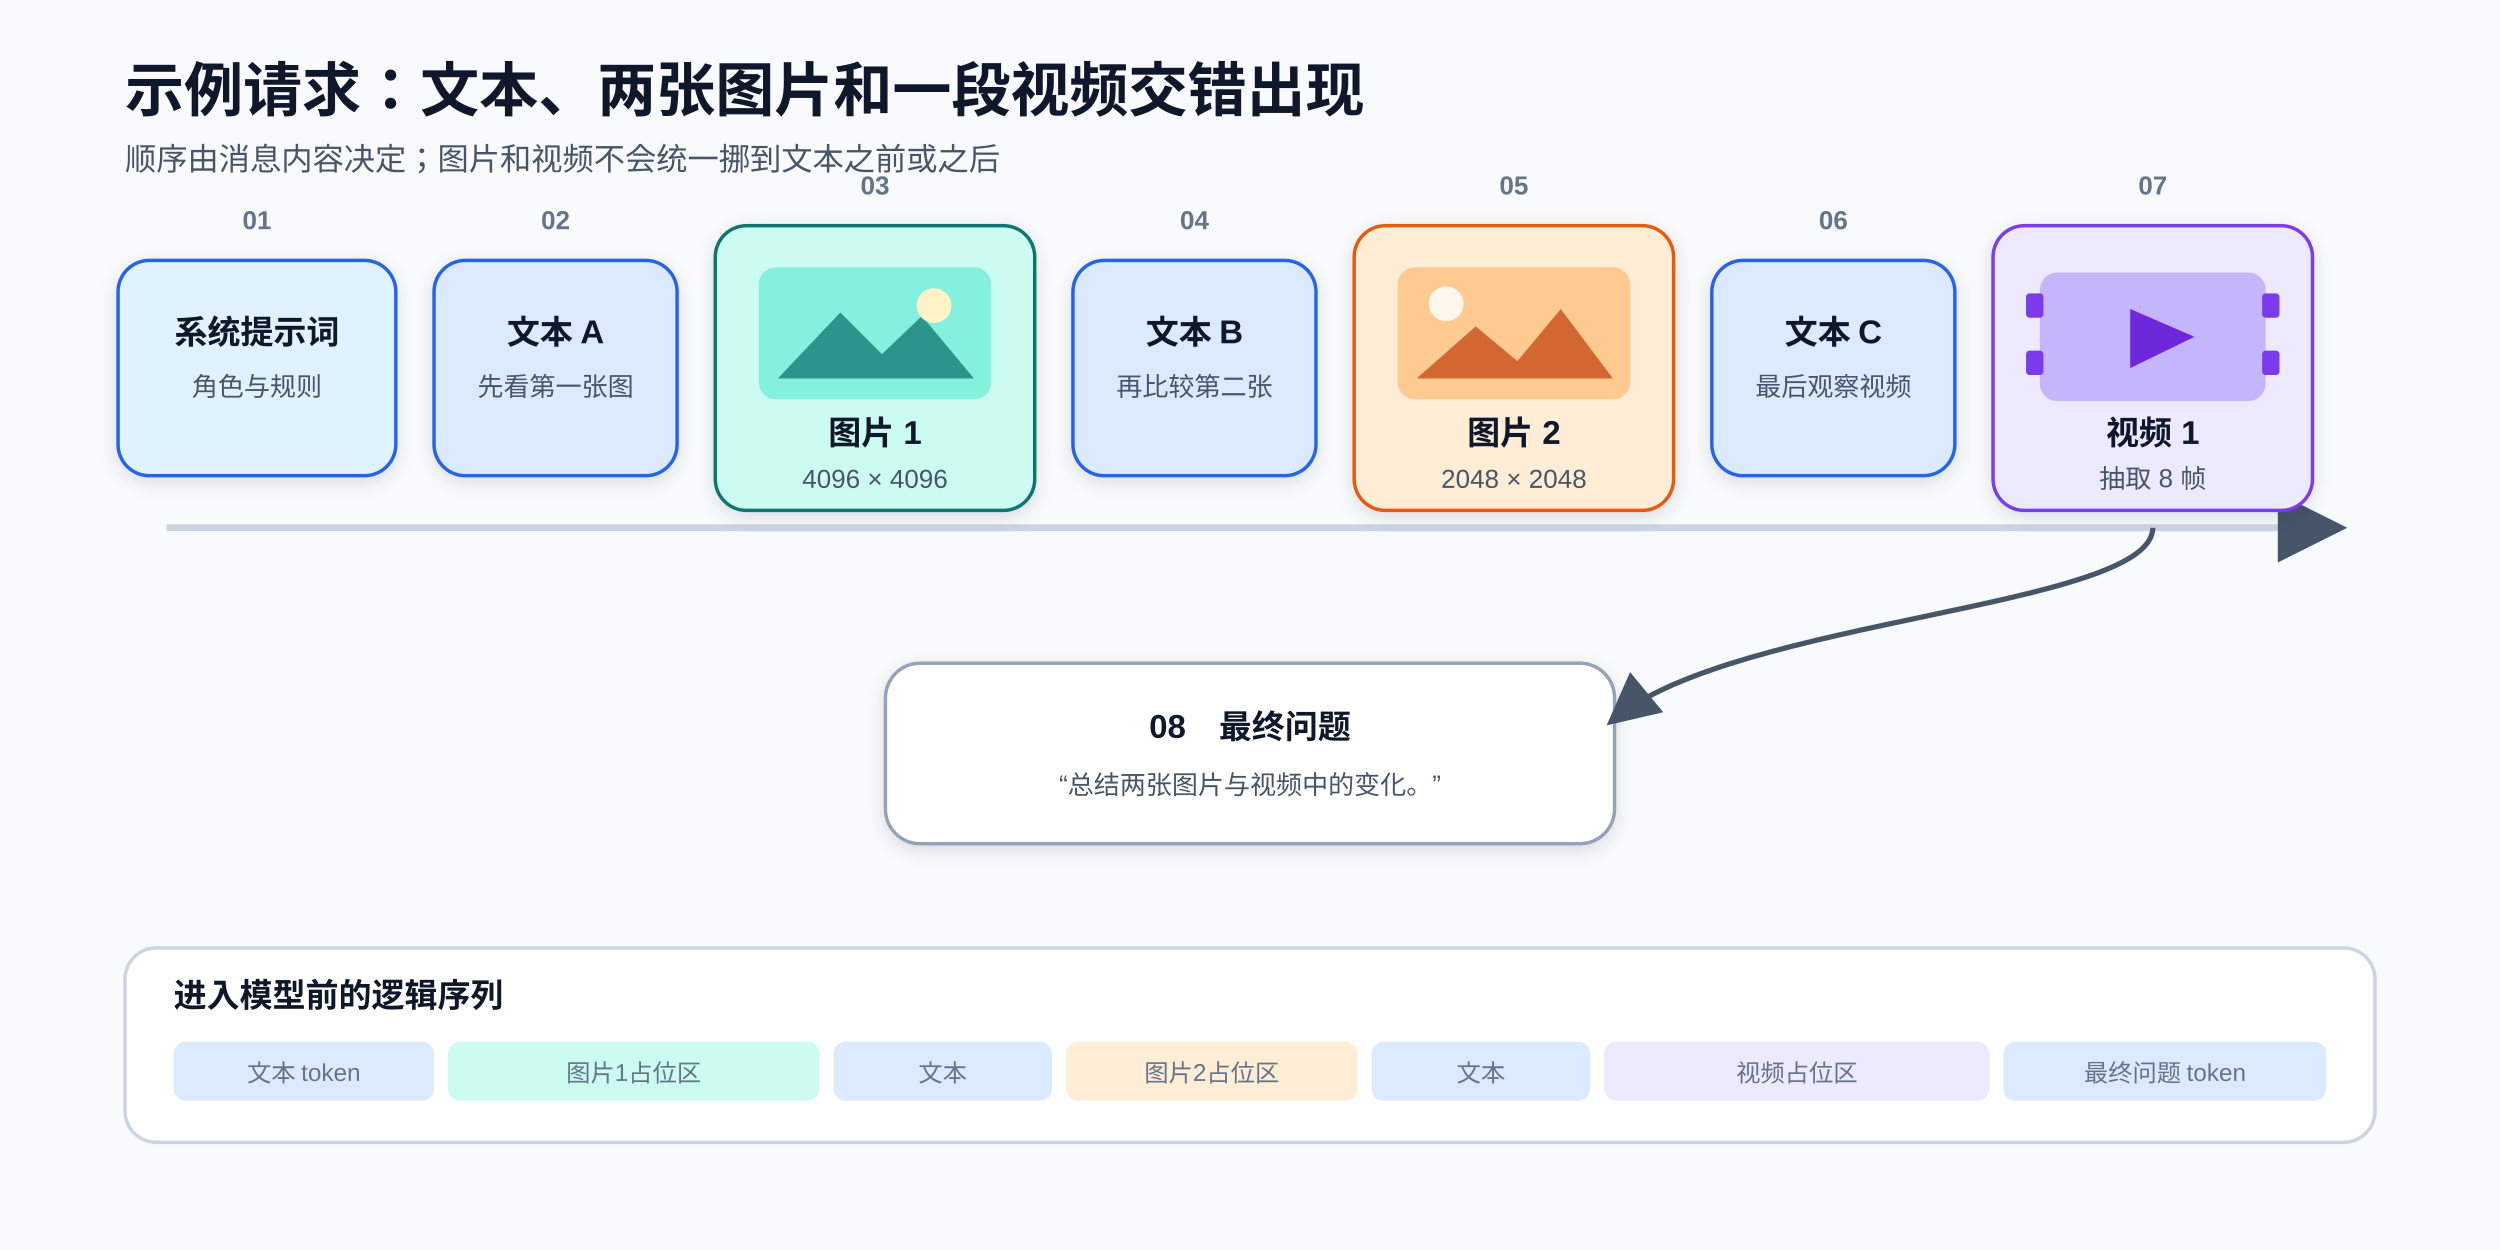
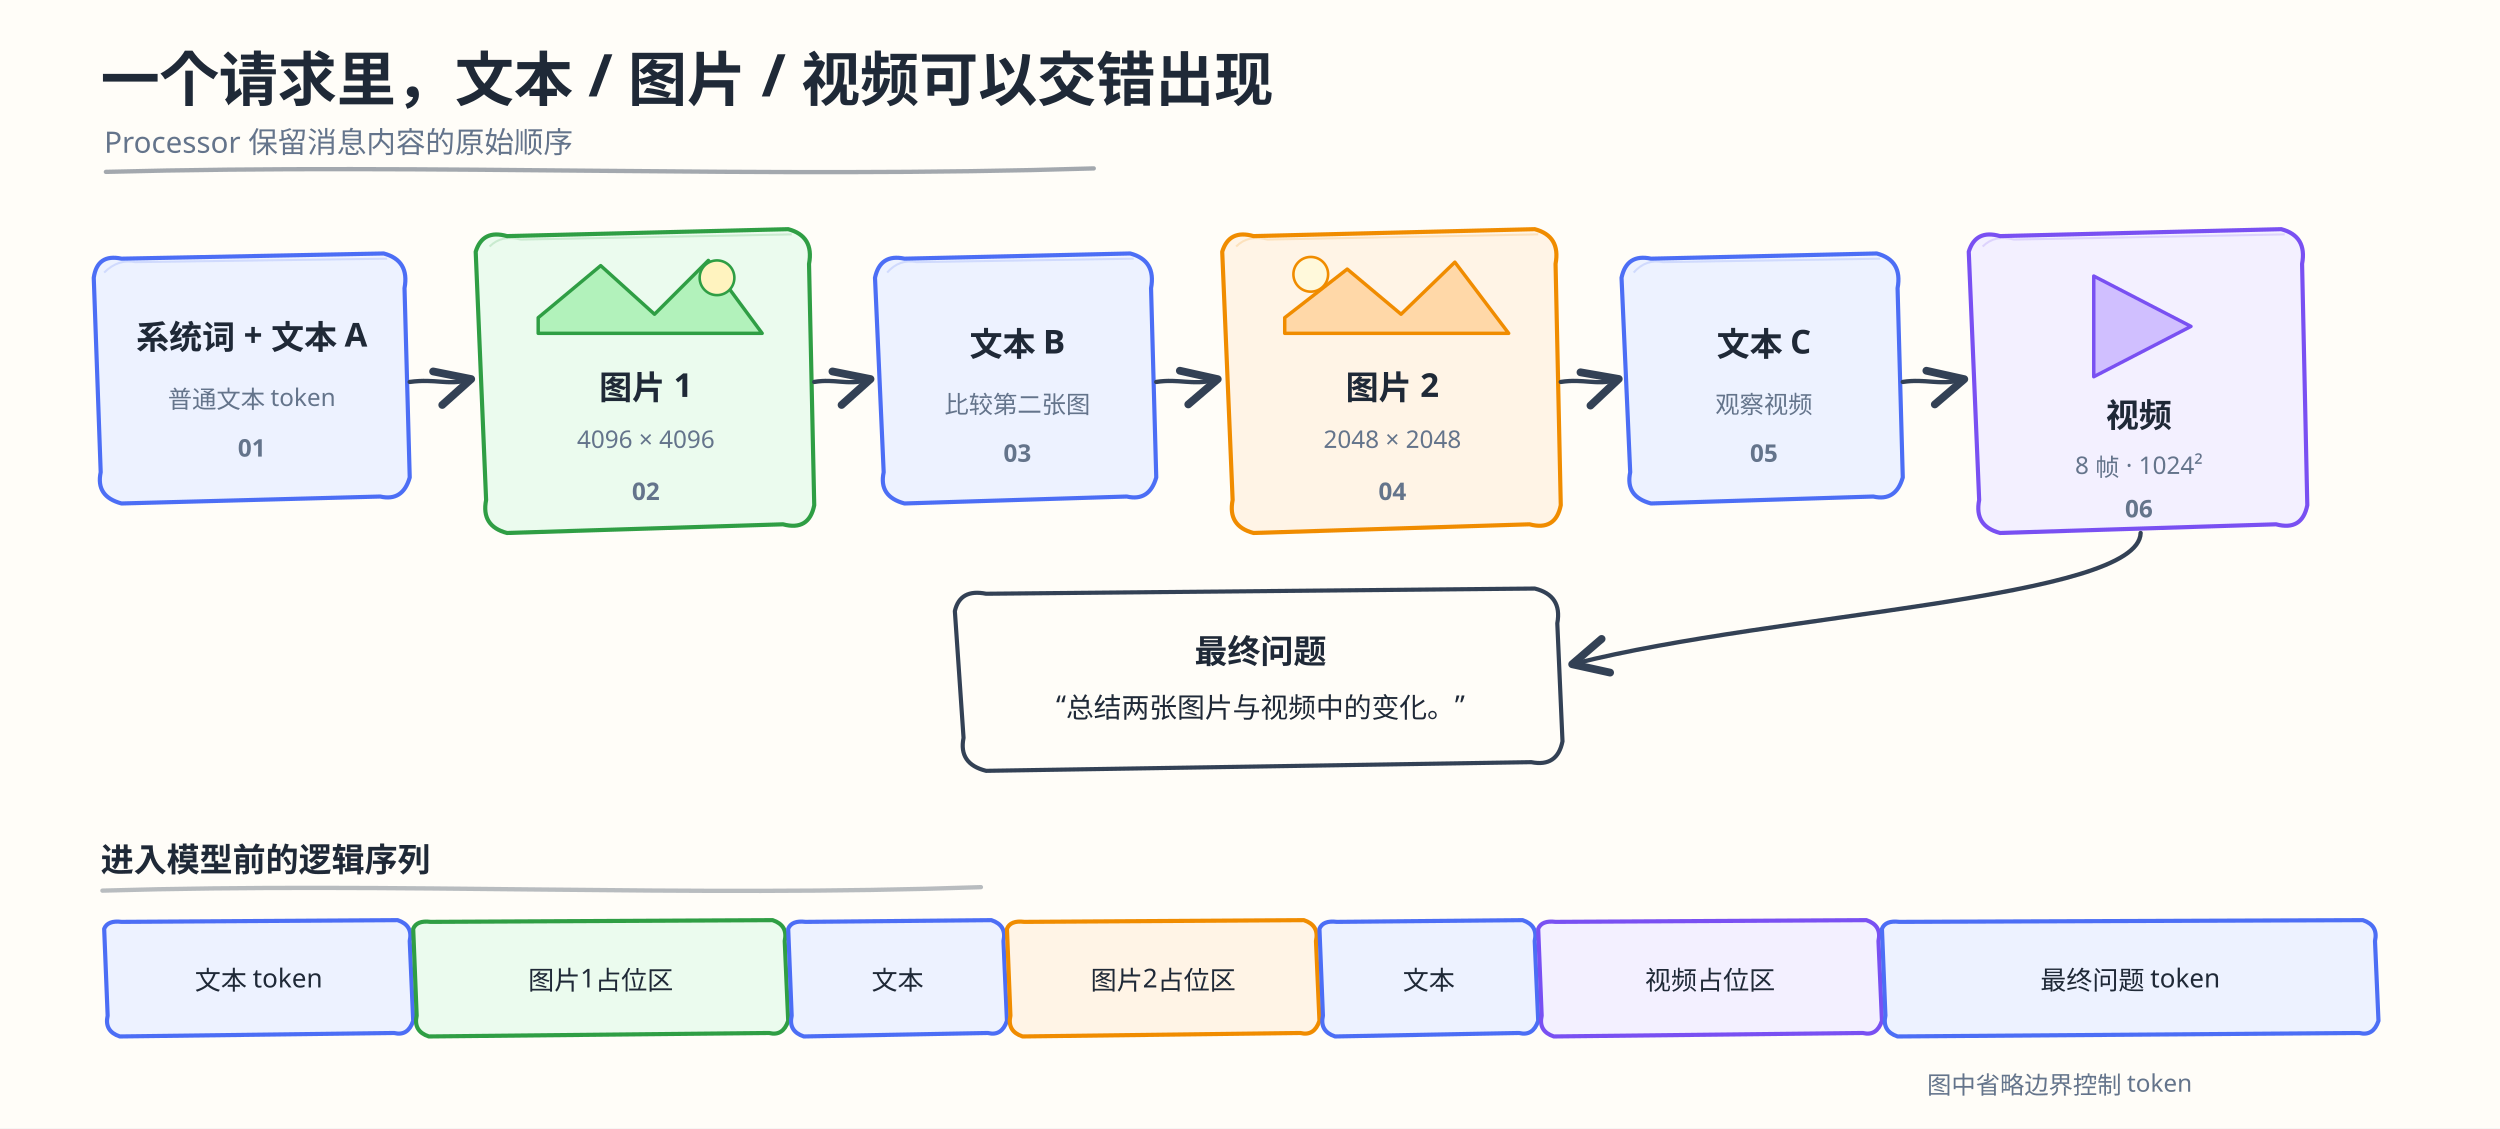
- <svg xmlns="http://www.w3.org/2000/svg" width="1440" height="720" viewBox="0 0 1440 720" role="img" aria-labelledby="title desc">
+ <svg xmlns="http://www.w3.org/2000/svg" width="1440" height="650" viewBox="0 0 1440 650" role="img" aria-labelledby="title desc">
  <defs>
    <marker id="arrow" markerWidth="10" markerHeight="10" refX="8" refY="5" orient="auto" markerUnits="strokeWidth">
-       <path d="M0,0 L10,5 L0,10 z" fill="#475569" />
+       <path d="M1 1 L9 5 L1 9" fill="none" stroke="#334155" stroke-width="1.8" stroke-linecap="round" stroke-linejoin="round" />
    </marker>
-     <filter id="shadow" x="-20%" y="-20%" width="140%" height="140%">
-       <feDropShadow dx="0" dy="3" stdDeviation="5" flood-color="#0f172a" flood-opacity="0.12" />
-     </filter>
    <style>
-       text { font-family: Arial, 'Microsoft YaHei', sans-serif; fill: #0f172a; }
-       .title { font-size: 34px; font-weight: 700; }
-       .subtitle { font-size: 18px; fill: #475569; }
-       .step { font-size: 15px; font-weight: 700; fill: #64748b; }
-       .label { font-size: 19px; font-weight: 700; }
-       .detail { font-size: 15px; fill: #475569; }
-       .small { font-size: 14px; fill: #64748b; }
-       .box { filter: url(#shadow); stroke-width: 2; }
+       text{font-family:'Segoe Print','Comic Sans MS','KaiTi',sans-serif;fill:#1f2937;font-weight:600}.body{font-family:'Microsoft YaHei','Segoe UI',sans-serif;font-weight:400}.title{font-size:34px}.sub{font-size:17px;fill:#64748b}.label{font-size:19px}.small{font-size:14px;fill:#64748b}.rough{fill:#fffdf8;stroke:#334155;stroke-width:2.4;stroke-linecap:round;stroke-linejoin:round}.echo{fill:none;stroke:#334155;stroke-width:1.2;opacity:.18}.blue{stroke:#4c6ef5}.green{stroke:#2f9e44}.orange{stroke:#f08c00}.purple{stroke:#7950f2}.bluefill{fill:#edf2ff}.greenfill{fill:#ebfbee}.orangefill{fill:#fff4e6}.purplefill{fill:#f3f0ff}.line{fill:none;stroke:#334155;stroke-width:2.5;stroke-linecap:round;stroke-linejoin:round}
    </style>
  </defs>
-   <rect width="1440" height="720" fill="#f8fafc" />
-   <text x="72" y="64" class="title">示例请求：文本、两张图片和一段视频交错出现</text>
-   <text x="72" y="98" class="subtitle">顺序由消息内容决定；图片和视频不会统一挪到文本之前或之后</text>
-   <line x1="96" y1="304" x2="1344" y2="304" stroke="#cbd5e1" stroke-width="4" marker-end="url(#arrow)" />
-   <g transform="translate(68,150)">
-     <text x="80" y="-18" text-anchor="middle" class="step">01</text>
-     <rect class="box" width="160" height="124" rx="18" fill="#e0f2fe" stroke="#2563eb" />
-     <text x="80" y="48" text-anchor="middle" class="label">系统提示词</text>
-     <text x="80" y="78" text-anchor="middle" class="detail">角色与规则</text>
+   <rect width="1440" height="650" fill="#fffdf8" />
+   <text x="58" y="58" class="title">一个请求里，文本 / 图片 / 视频可以交错出现</text>
+   <text x="60" y="88" class="sub body">Processor 保留消息内容的原始顺序</text>
+   <path d="M61 99 C248 94 441 103 630 97" class="line blue" opacity=".45" />
+   <path d="M54 160 Q56 146 70 149 L221 146 Q236 150 233 166 L236 275 Q232 289 219 286 L70 290 Q55 286 58 272 Z" class="rough blue bluefill" />
+   <path d="M60 157 Q68 149 78 151 L223 149" class="echo blue" />
+   <text x="145" y="201" text-anchor="middle" class="label">系统词 + 文本 A</text>
+   <text x="145" y="235" text-anchor="middle" class="small body">普通文本 token</text>
+   <text x="145" y="263" text-anchor="middle" class="small">01</text>
+   <path d="M274 145 Q278 132 292 136 L454 132 Q469 136 466 152 L469 291 Q466 306 451 302 L292 307 Q277 303 280 288 Z" class="rough green greenfill" />
+   <path d="M282 142 Q289 135 300 138 L456 135" class="echo green" />
+   <path d="M310 183 L346 153 L377 181 L408 150 L439 192 L310 192 Z" fill="#b2f2bb" stroke="#2f9e44" stroke-width="2" stroke-linejoin="round" />
+   <circle cx="413" cy="160" r="10" fill="#fff3bf" stroke="#2f9e44" stroke-width="1.5" />
+   <text x="372" y="230" text-anchor="middle" class="label">图片 1</text>
+   <text x="372" y="258" text-anchor="middle" class="small body">4096 × 4096</text>
+   <text x="372" y="288" text-anchor="middle" class="small">02</text>
+   <path d="M504 160 Q507 146 521 149 L651 146 Q666 150 663 166 L666 275 Q662 289 649 286 L521 290 Q506 286 509 272 Z" class="rough blue bluefill" />
+   <path d="M511 157 Q518 149 528 151 L653 149" class="echo blue" />
+   <text x="586" y="205" text-anchor="middle" class="label">文本 B</text>
+   <text x="586" y="238" text-anchor="middle" class="small body">比较第二张图</text>
+   <text x="586" y="266" text-anchor="middle" class="small">03</text>
+   <path d="M704 145 Q708 132 722 136 L884 132 Q899 136 896 152 L899 291 Q896 306 881 302 L722 307 Q707 303 710 288 Z" class="rough orange orangefill" />
+   <path d="M712 142 Q719 135 730 138 L886 135" class="echo orange" />
+   <path d="M740 183 L776 155 L807 181 L838 151 L869 192 L740 192 Z" fill="#ffd8a8" stroke="#f08c00" stroke-width="2" stroke-linejoin="round" />
+   <circle cx="755" cy="158" r="10" fill="#fff9db" stroke="#f08c00" stroke-width="1.5" />
+   <text x="802" y="230" text-anchor="middle" class="label">图片 2</text>
+   <text x="802" y="258" text-anchor="middle" class="small body">2048 × 2048</text>
+   <text x="802" y="288" text-anchor="middle" class="small">04</text>
+   <path d="M934 160 Q937 146 951 149 L1081 146 Q1096 150 1093 166 L1096 275 Q1092 289 1079 286 L951 290 Q936 286 939 272 Z" class="rough blue bluefill" />
+   <path d="M941 157 Q948 149 958 151 L1083 149" class="echo blue" />
+   <text x="1016" y="205" text-anchor="middle" class="label">文本 C</text>
+   <text x="1016" y="238" text-anchor="middle" class="small body">观察视频</text>
+   <text x="1016" y="266" text-anchor="middle" class="small">05</text>
+   <path d="M1134 145 Q1138 132 1152 136 L1314 132 Q1329 136 1326 152 L1329 291 Q1326 306 1311 302 L1152 307 Q1137 303 1140 288 Z" class="rough purple purplefill" />
+   <path d="M1142 142 Q1149 135 1160 138 L1316 135" class="echo purple" />
+   <path d="M1206 159 L1262 188 L1206 217 Z" fill="#d0bfff" stroke="#7950f2" stroke-width="2" stroke-linejoin="round" />
+   <text x="1232" y="246" text-anchor="middle" class="label">视频</text>
+   <text x="1232" y="273" text-anchor="middle" class="small body">8 帧 · 1024²</text>
+   <text x="1232" y="298" text-anchor="middle" class="small">06</text>
+   <path d="M236 220 C251 218 258 222 269 219" class="line" marker-end="url(#arrow)" />
+   <path d="M469 220 C481 218 488 222 499 219" class="line" marker-end="url(#arrow)" />
+   <path d="M666 220 C679 218 687 222 699 219" class="line" marker-end="url(#arrow)" />
+   <path d="M899 220 C912 218 920 222 930 219" class="line" marker-end="url(#arrow)" />
+   <path d="M1096 220 C1109 218 1117 222 1129 219" class="line" marker-end="url(#arrow)" />
+   <path d="M550 352 Q553 339 568 342 L884 339 Q900 343 897 359 L900 427 Q897 442 882 439 L568 444 Q552 440 555 425 Z" class="rough" />
+   <text x="726" y="382" text-anchor="middle" class="label">最终问题</text>
+   <text x="726" y="412" text-anchor="middle" class="body" font-size="16">“总结两张图片与视频中的变化。”</text>
+   <path d="M1233 307 C1232 345 1023 353 908 382" class="line" marker-end="url(#arrow)" />
+   <text x="58" y="502" class="label">进入模型前的逻辑序列</text>
+   <path d="M59 513 C228 508 396 517 565 511" class="line" opacity=".35" />
+   <g transform="translate(60,535)">
+     <path d="M0 0 Q2 -5 10 -4 L169 -5 Q178 -2 176 7 L178 53 Q175 62 167 60 L9 62 Q0 59 2 50 Z" class="rough blue bluefill" />
+     <text x="89" y="35" text-anchor="middle" class="body" font-size="15">文本 token</text>
+     <path d="M178 0 Q180 -5 188 -4 L385 -5 Q394 -2 392 7 L394 53 Q391 62 383 60 L187 62 Q178 59 180 50 Z" class="rough green greenfill" />
+     <text x="286" y="35" text-anchor="middle" class="body" font-size="15">图片1占位区</text>
+     <path d="M394 0 Q396 -5 404 -4 L511 -5 Q520 -2 518 7 L520 53 Q517 62 509 60 L403 62 Q394 59 396 50 Z" class="rough blue bluefill" />
+     <text x="457" y="35" text-anchor="middle" class="body" font-size="15">文本</text>
+     <path d="M520 0 Q522 -5 530 -4 L691 -5 Q700 -2 698 7 L700 53 Q697 62 689 60 L529 62 Q520 59 522 50 Z" class="rough orange orangefill" />
+     <text x="610" y="35" text-anchor="middle" class="body" font-size="15">图片2占位区</text>
+     <path d="M700 0 Q702 -5 710 -4 L817 -5 Q826 -2 824 7 L826 53 Q823 62 815 60 L709 62 Q700 59 702 50 Z" class="rough blue bluefill" />
+     <text x="763" y="35" text-anchor="middle" class="body" font-size="15">文本</text>
+     <path d="M826 0 Q828 -5 836 -4 L1015 -5 Q1024 -2 1022 7 L1024 53 Q1021 62 1013 60 L835 62 Q826 59 828 50 Z" class="rough purple purplefill" />
+     <text x="925" y="35" text-anchor="middle" class="body" font-size="15">视频占位区</text>
+     <path d="M1024 0 Q1026 -5 1034 -4 L1301 -5 Q1310 -2 1308 7 L1310 53 Q1307 62 1299 60 L1033 62 Q1024 59 1026 50 Z" class="rough blue bluefill" />
+     <text x="1167" y="35" text-anchor="middle" class="body" font-size="15">最终问题 token</text>
  </g>
-   <g transform="translate(250,150)">
-     <text x="70" y="-18" text-anchor="middle" class="step">02</text>
-     <rect class="box" width="140" height="124" rx="18" fill="#dbeafe" stroke="#2563eb" />
-     <text x="70" y="48" text-anchor="middle" class="label">文本 A</text>
-     <text x="70" y="78" text-anchor="middle" class="detail">先看第一张图</text>
-   </g>
-   <g transform="translate(412,130)">
-     <text x="92" y="-18" text-anchor="middle" class="step">03</text>
-     <rect class="box" width="184" height="164" rx="18" fill="#ccfbf1" stroke="#0f766e" />
-     <rect x="25" y="24" width="134" height="76" rx="10" fill="#5eead4" opacity="0.65" />
-     <path d="M36 88 L72 50 L96 74 L119 52 L149 88 Z" fill="#0f766e" opacity="0.75" />
-     <circle cx="126" cy="46" r="10" fill="#fef3c7" />
-     <text x="92" y="126" text-anchor="middle" class="label">图片 1</text>
-     <text x="92" y="151" text-anchor="middle" class="detail">4096 × 4096</text>
-   </g>
-   <g transform="translate(618,150)">
-     <text x="70" y="-18" text-anchor="middle" class="step">04</text>
-     <rect class="box" width="140" height="124" rx="18" fill="#dbeafe" stroke="#2563eb" />
-     <text x="70" y="48" text-anchor="middle" class="label">文本 B</text>
-     <text x="70" y="78" text-anchor="middle" class="detail">再比较第二张</text>
-   </g>
-   <g transform="translate(780,130)">
-     <text x="92" y="-18" text-anchor="middle" class="step">05</text>
-     <rect class="box" width="184" height="164" rx="18" fill="#ffedd5" stroke="#ea580c" />
-     <rect x="25" y="24" width="134" height="76" rx="10" fill="#fdba74" opacity="0.7" />
-     <path d="M36 88 L70 58 L94 78 L119 48 L149 88 Z" fill="#c2410c" opacity="0.72" />
-     <circle cx="53" cy="45" r="10" fill="#fff7ed" />
-     <text x="92" y="126" text-anchor="middle" class="label">图片 2</text>
-     <text x="92" y="151" text-anchor="middle" class="detail">2048 × 2048</text>
-   </g>
-   <g transform="translate(986,150)">
-     <text x="70" y="-18" text-anchor="middle" class="step">06</text>
-     <rect class="box" width="140" height="124" rx="18" fill="#dbeafe" stroke="#2563eb" />
-     <text x="70" y="48" text-anchor="middle" class="label">文本 C</text>
-     <text x="70" y="78" text-anchor="middle" class="detail">最后观察视频</text>
-   </g>
-   <g transform="translate(1148,130)">
-     <text x="92" y="-18" text-anchor="middle" class="step">07</text>
-     <rect class="box" width="184" height="164" rx="18" fill="#ede9fe" stroke="#7c3aed" />
-     <rect x="27" y="27" width="130" height="74" rx="10" fill="#c4b5fd" />
-     <path d="M79 48 L116 64 L79 82 Z" fill="#6d28d9" />
-     <rect x="19" y="39" width="10" height="14" rx="2" fill="#7c3aed" />
-     <rect x="19" y="72" width="10" height="14" rx="2" fill="#7c3aed" />
-     <rect x="155" y="39" width="10" height="14" rx="2" fill="#7c3aed" />
-     <rect x="155" y="72" width="10" height="14" rx="2" fill="#7c3aed" />
-     <text x="92" y="126" text-anchor="middle" class="label">视频 1</text>
-     <text x="92" y="151" text-anchor="middle" class="detail">抽取 8 帧</text>
-   </g>
-   <g transform="translate(510,382)">
-     <rect width="420" height="104" rx="20" fill="#ffffff" stroke="#94a3b8" stroke-width="2" filter="url(#shadow)" />
-     <text x="210" y="43" text-anchor="middle" class="label">08　最终问题</text>
-     <text x="210" y="75" text-anchor="middle" class="detail">“总结两张图片与视频中的变化。”</text>
-   </g>
-   <path d="M1240 304 C1240 350 1000 356 930 414" fill="none" stroke="#475569" stroke-width="3" marker-end="url(#arrow)" />
-   <g transform="translate(72,546)">
-     <rect width="1296" height="112" rx="18" fill="#ffffff" stroke="#cbd5e1" stroke-width="2" />
-     <text x="28" y="34" class="label">进入模型前的逻辑序列</text>
-     <rect x="28" y="54" width="150" height="34" rx="7" fill="#dbeafe" />
-     <text x="103" y="77" text-anchor="middle" class="small">文本 token</text>
-     <rect x="186" y="54" width="214" height="34" rx="7" fill="#ccfbf1" />
-     <text x="293" y="77" text-anchor="middle" class="small">图片1占位区</text>
-     <rect x="408" y="54" width="126" height="34" rx="7" fill="#dbeafe" />
-     <text x="471" y="77" text-anchor="middle" class="small">文本</text>
-     <rect x="542" y="54" width="168" height="34" rx="7" fill="#ffedd5" />
-     <text x="626" y="77" text-anchor="middle" class="small">图片2占位区</text>
-     <rect x="718" y="54" width="126" height="34" rx="7" fill="#dbeafe" />
-     <text x="781" y="77" text-anchor="middle" class="small">文本</text>
-     <rect x="852" y="54" width="222" height="34" rx="7" fill="#ede9fe" />
-     <text x="963" y="77" text-anchor="middle" class="small">视频占位区</text>
-     <rect x="1082" y="54" width="186" height="34" rx="7" fill="#dbeafe" />
-     <text x="1175" y="77" text-anchor="middle" class="small">最终问题 token</text>
-   </g>
+   <text x="1110" y="630" class="small body">图中省略边界控制 token</text>
</svg>
